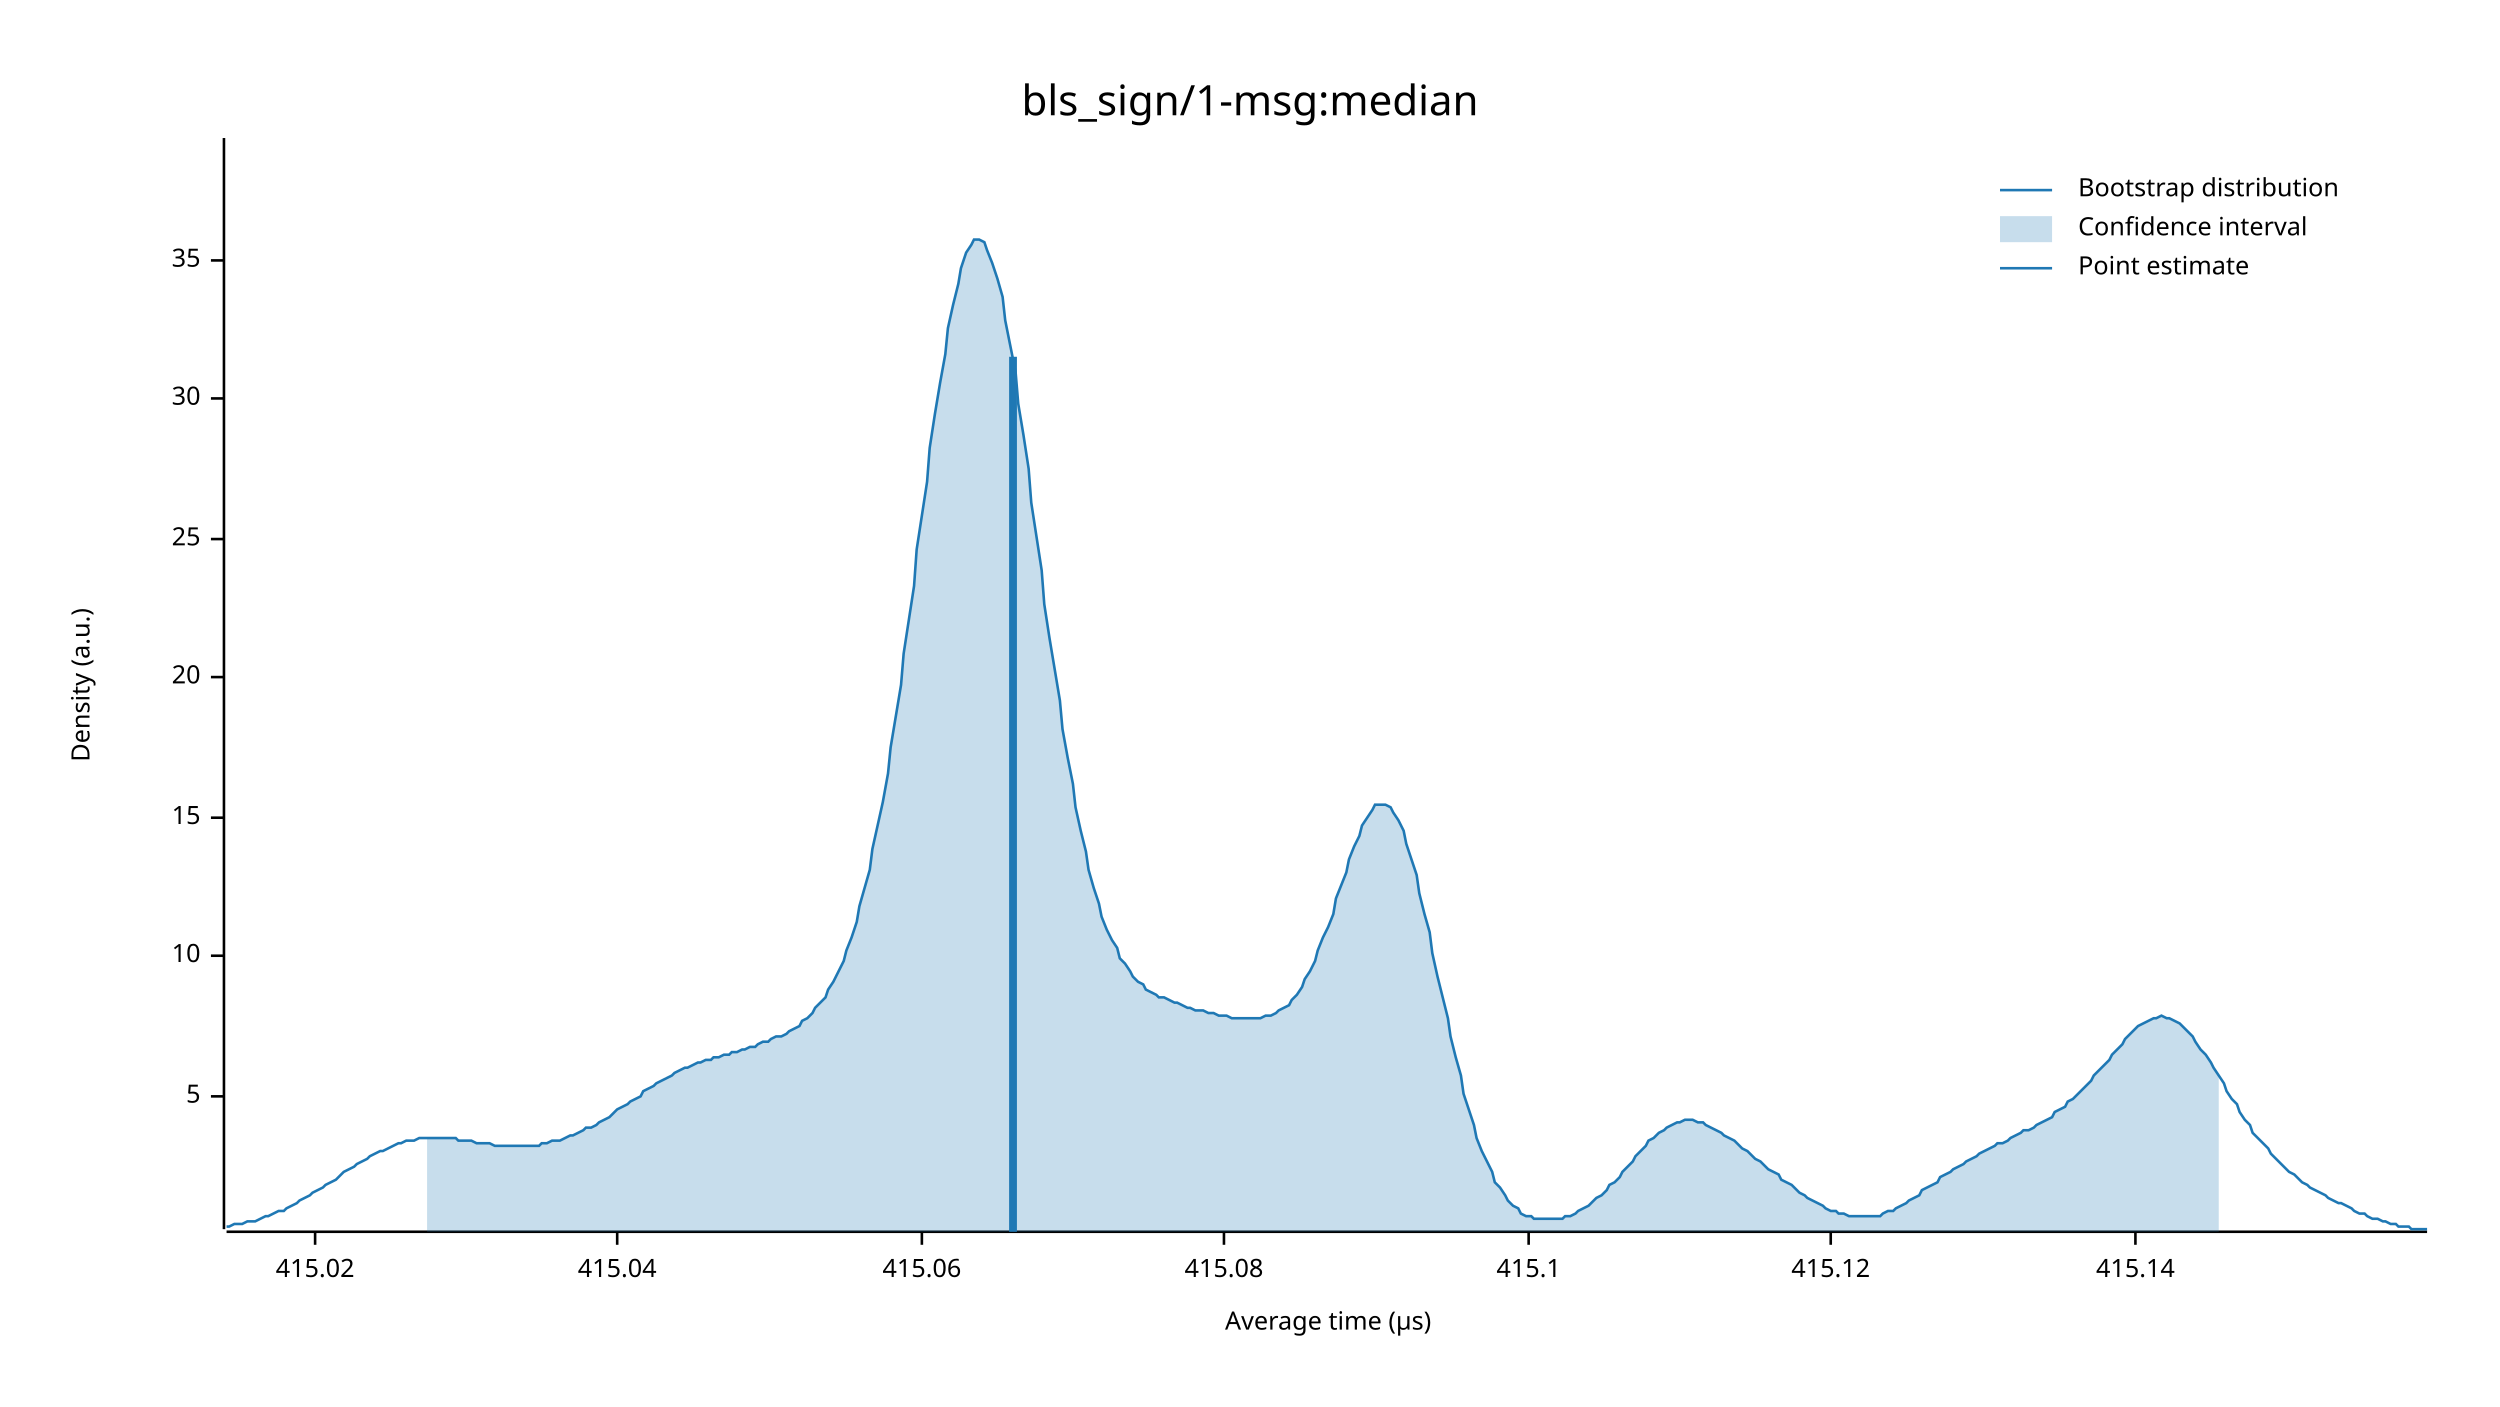
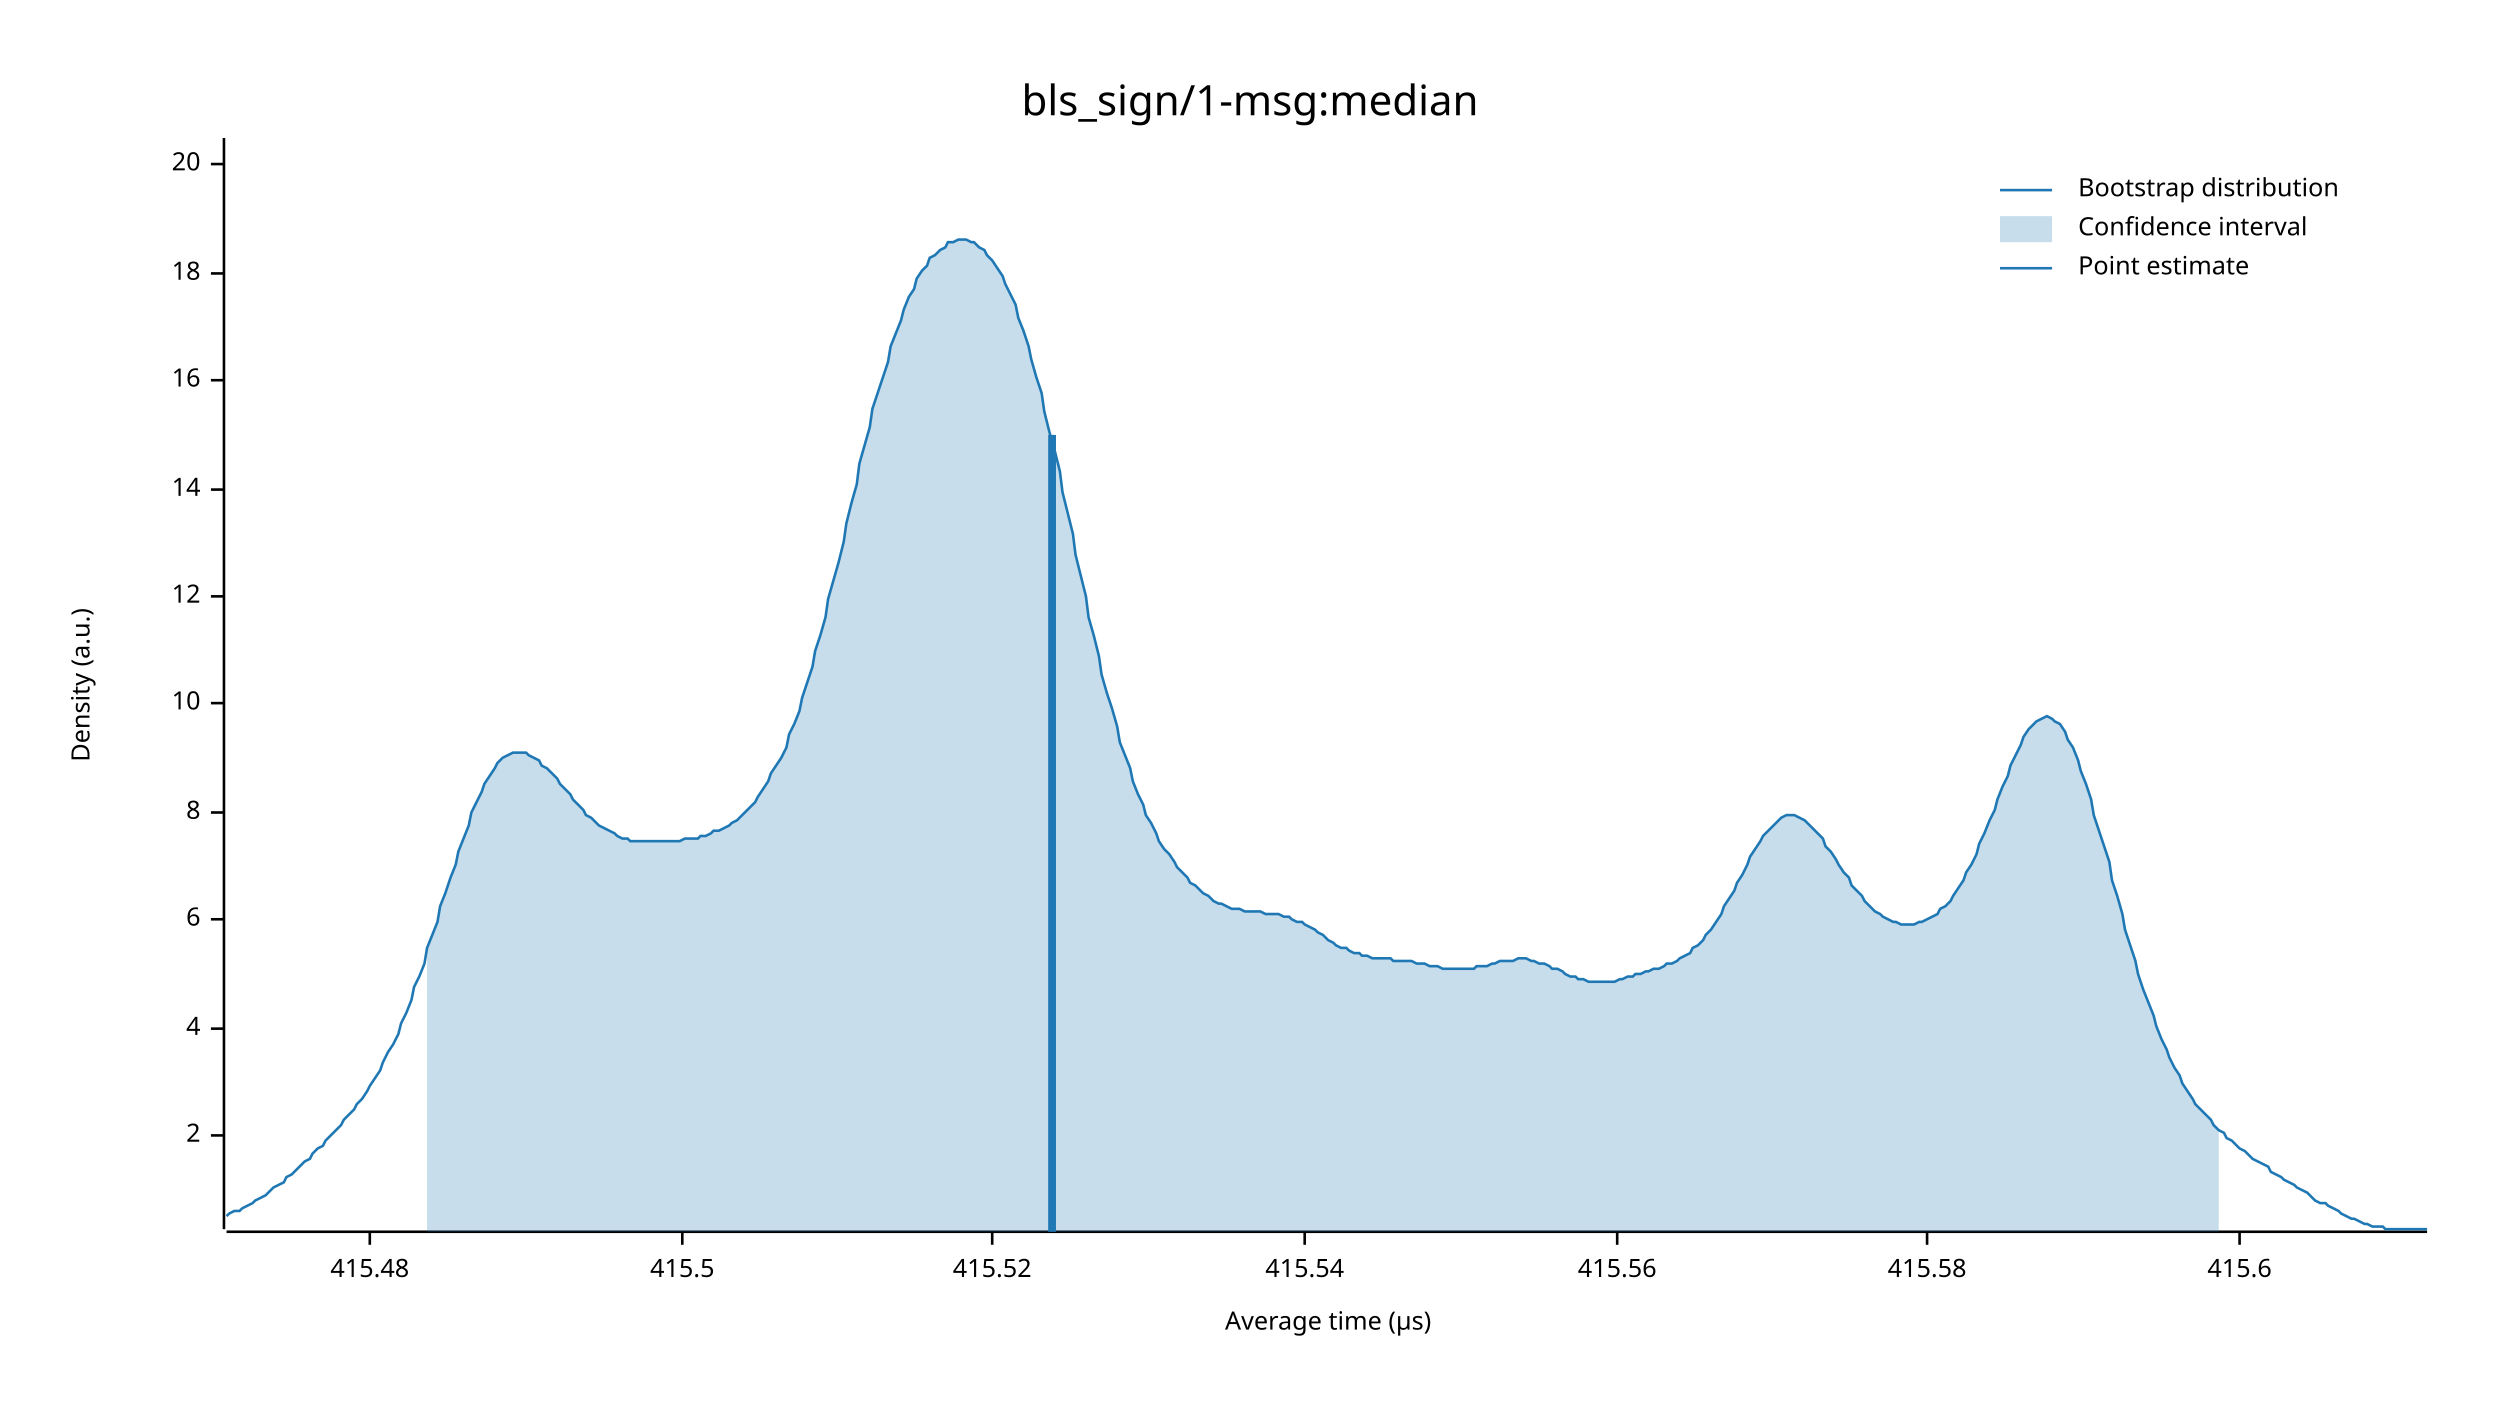
<svg xmlns="http://www.w3.org/2000/svg" width="960" height="540" viewBox="0 0 960 540">
  <text x="480" y="32" dy="0.76em" text-anchor="middle" font-family="sans-serif" font-size="16.129" opacity="1" fill="#000000">
bls_sign/1-msg:median
</text>
  <text x="27" y="263" dy="0.76em" text-anchor="middle" font-family="sans-serif" font-size="9.677" opacity="1" fill="#000000" transform="rotate(270, 27, 263)">
Density (a.u.)
</text>
  <text x="510" y="513" dy="-0.5ex" text-anchor="middle" font-family="sans-serif" font-size="9.677" opacity="1" fill="#000000">
Average time (µs)
</text>
  <polyline fill="none" opacity="1" stroke="#000000" stroke-width="1" points="86,53 86,472 " />
-   <text x="77" y="421" dy="0.5ex" text-anchor="end" font-family="sans-serif" font-size="9.677" opacity="1" fill="#000000">
- 5
+   <text x="77" y="436" dy="0.5ex" text-anchor="end" font-family="sans-serif" font-size="9.677" opacity="1" fill="#000000">
+ 2
</text>
-   <polyline fill="none" opacity="1" stroke="#000000" stroke-width="1" points="81,421 86,421 " />
-   <text x="77" y="367" dy="0.5ex" text-anchor="end" font-family="sans-serif" font-size="9.677" opacity="1" fill="#000000">
+   <polyline fill="none" opacity="1" stroke="#000000" stroke-width="1" points="81,436 86,436 " />
+   <text x="77" y="395" dy="0.5ex" text-anchor="end" font-family="sans-serif" font-size="9.677" opacity="1" fill="#000000">
+ 4
+ </text>
+   <polyline fill="none" opacity="1" stroke="#000000" stroke-width="1" points="81,395 86,395 " />
+   <text x="77" y="353" dy="0.5ex" text-anchor="end" font-family="sans-serif" font-size="9.677" opacity="1" fill="#000000">
+ 6
+ </text>
+   <polyline fill="none" opacity="1" stroke="#000000" stroke-width="1" points="81,353 86,353 " />
+   <text x="77" y="312" dy="0.5ex" text-anchor="end" font-family="sans-serif" font-size="9.677" opacity="1" fill="#000000">
+ 8
+ </text>
+   <polyline fill="none" opacity="1" stroke="#000000" stroke-width="1" points="81,312 86,312 " />
+   <text x="77" y="270" dy="0.5ex" text-anchor="end" font-family="sans-serif" font-size="9.677" opacity="1" fill="#000000">
10
</text>
-   <polyline fill="none" opacity="1" stroke="#000000" stroke-width="1" points="81,367 86,367 " />
-   <text x="77" y="314" dy="0.5ex" text-anchor="end" font-family="sans-serif" font-size="9.677" opacity="1" fill="#000000">
- 15
+   <polyline fill="none" opacity="1" stroke="#000000" stroke-width="1" points="81,270 86,270 " />
+   <text x="77" y="229" dy="0.5ex" text-anchor="end" font-family="sans-serif" font-size="9.677" opacity="1" fill="#000000">
+ 12
</text>
-   <polyline fill="none" opacity="1" stroke="#000000" stroke-width="1" points="81,314 86,314 " />
-   <text x="77" y="260" dy="0.5ex" text-anchor="end" font-family="sans-serif" font-size="9.677" opacity="1" fill="#000000">
+   <polyline fill="none" opacity="1" stroke="#000000" stroke-width="1" points="81,229 86,229 " />
+   <text x="77" y="188" dy="0.5ex" text-anchor="end" font-family="sans-serif" font-size="9.677" opacity="1" fill="#000000">
+ 14
+ </text>
+   <polyline fill="none" opacity="1" stroke="#000000" stroke-width="1" points="81,188 86,188 " />
+   <text x="77" y="146" dy="0.5ex" text-anchor="end" font-family="sans-serif" font-size="9.677" opacity="1" fill="#000000">
+ 16
+ </text>
+   <polyline fill="none" opacity="1" stroke="#000000" stroke-width="1" points="81,146 86,146 " />
+   <text x="77" y="105" dy="0.5ex" text-anchor="end" font-family="sans-serif" font-size="9.677" opacity="1" fill="#000000">
+ 18
+ </text>
+   <polyline fill="none" opacity="1" stroke="#000000" stroke-width="1" points="81,105 86,105 " />
+   <text x="77" y="63" dy="0.5ex" text-anchor="end" font-family="sans-serif" font-size="9.677" opacity="1" fill="#000000">
20
</text>
-   <polyline fill="none" opacity="1" stroke="#000000" stroke-width="1" points="81,260 86,260 " />
-   <text x="77" y="207" dy="0.5ex" text-anchor="end" font-family="sans-serif" font-size="9.677" opacity="1" fill="#000000">
- 25
+   <polyline fill="none" opacity="1" stroke="#000000" stroke-width="1" points="81,63 86,63 " />
+   <polyline fill="none" opacity="1" stroke="#000000" stroke-width="1" points="87,473 932,473 " />
+   <text x="142" y="483" dy="0.76em" text-anchor="middle" font-family="sans-serif" font-size="9.677" opacity="1" fill="#000000">
+ 415.48
</text>
-   <polyline fill="none" opacity="1" stroke="#000000" stroke-width="1" points="81,207 86,207 " />
-   <text x="77" y="153" dy="0.5ex" text-anchor="end" font-family="sans-serif" font-size="9.677" opacity="1" fill="#000000">
- 30
+   <polyline fill="none" opacity="1" stroke="#000000" stroke-width="1" points="142,473 142,478 " />
+   <text x="262" y="483" dy="0.76em" text-anchor="middle" font-family="sans-serif" font-size="9.677" opacity="1" fill="#000000">
+ 415.5
</text>
-   <polyline fill="none" opacity="1" stroke="#000000" stroke-width="1" points="81,153 86,153 " />
-   <text x="77" y="100" dy="0.5ex" text-anchor="end" font-family="sans-serif" font-size="9.677" opacity="1" fill="#000000">
- 35
+   <polyline fill="none" opacity="1" stroke="#000000" stroke-width="1" points="262,473 262,478 " />
+   <text x="381" y="483" dy="0.76em" text-anchor="middle" font-family="sans-serif" font-size="9.677" opacity="1" fill="#000000">
+ 415.52
</text>
-   <polyline fill="none" opacity="1" stroke="#000000" stroke-width="1" points="81,100 86,100 " />
-   <polyline fill="none" opacity="1" stroke="#000000" stroke-width="1" points="87,473 932,473 " />
-   <text x="121" y="483" dy="0.76em" text-anchor="middle" font-family="sans-serif" font-size="9.677" opacity="1" fill="#000000">
- 415.02
+   <polyline fill="none" opacity="1" stroke="#000000" stroke-width="1" points="381,473 381,478 " />
+   <text x="501" y="483" dy="0.76em" text-anchor="middle" font-family="sans-serif" font-size="9.677" opacity="1" fill="#000000">
+ 415.54
</text>
-   <polyline fill="none" opacity="1" stroke="#000000" stroke-width="1" points="121,473 121,478 " />
-   <text x="237" y="483" dy="0.76em" text-anchor="middle" font-family="sans-serif" font-size="9.677" opacity="1" fill="#000000">
- 415.04
+   <polyline fill="none" opacity="1" stroke="#000000" stroke-width="1" points="501,473 501,478 " />
+   <text x="621" y="483" dy="0.76em" text-anchor="middle" font-family="sans-serif" font-size="9.677" opacity="1" fill="#000000">
+ 415.56
</text>
-   <polyline fill="none" opacity="1" stroke="#000000" stroke-width="1" points="237,473 237,478 " />
-   <text x="354" y="483" dy="0.76em" text-anchor="middle" font-family="sans-serif" font-size="9.677" opacity="1" fill="#000000">
- 415.06
+   <polyline fill="none" opacity="1" stroke="#000000" stroke-width="1" points="621,473 621,478 " />
+   <text x="740" y="483" dy="0.76em" text-anchor="middle" font-family="sans-serif" font-size="9.677" opacity="1" fill="#000000">
+ 415.58
</text>
-   <polyline fill="none" opacity="1" stroke="#000000" stroke-width="1" points="354,473 354,478 " />
-   <text x="470" y="483" dy="0.76em" text-anchor="middle" font-family="sans-serif" font-size="9.677" opacity="1" fill="#000000">
- 415.08
+   <polyline fill="none" opacity="1" stroke="#000000" stroke-width="1" points="740,473 740,478 " />
+   <text x="860" y="483" dy="0.76em" text-anchor="middle" font-family="sans-serif" font-size="9.677" opacity="1" fill="#000000">
+ 415.6
</text>
-   <polyline fill="none" opacity="1" stroke="#000000" stroke-width="1" points="470,473 470,478 " />
-   <text x="587" y="483" dy="0.76em" text-anchor="middle" font-family="sans-serif" font-size="9.677" opacity="1" fill="#000000">
- 415.1
- </text>
-   <polyline fill="none" opacity="1" stroke="#000000" stroke-width="1" points="587,473 587,478 " />
-   <text x="703" y="483" dy="0.76em" text-anchor="middle" font-family="sans-serif" font-size="9.677" opacity="1" fill="#000000">
- 415.12
- </text>
-   <polyline fill="none" opacity="1" stroke="#000000" stroke-width="1" points="703,473 703,478 " />
-   <text x="820" y="483" dy="0.76em" text-anchor="middle" font-family="sans-serif" font-size="9.677" opacity="1" fill="#000000">
- 415.14
- </text>
-   <polyline fill="none" opacity="1" stroke="#000000" stroke-width="1" points="820,473 820,478 " />
-   <polyline fill="none" opacity="1" stroke="#1F78B4" stroke-width="1" points="87,471 88,471 90,470 92,470 93,470 95,469 97,469 98,469 100,468 102,467 103,467 105,466 107,465 109,465 110,464 112,463 114,462 115,461 117,460 119,459 120,458 122,457 124,456 125,455 127,454 129,453 131,451 132,450 134,449 136,448 137,447 139,446 141,445 142,444 144,443 146,442 147,442 149,441 151,440 153,439 154,439 156,438 158,438 159,438 161,437 163,437 164,437 166,437 168,437 169,437 171,437 173,437 175,437 176,438 178,438 180,438 181,438 183,439 185,439 186,439 188,439 190,440 191,440 193,440 195,440 197,440 198,440 200,440 202,440 203,440 205,440 207,440 208,439 210,439 212,438 214,438 215,438 217,437 219,436 220,436 222,435 224,434 225,433 227,433 229,432 230,431 232,430 234,429 236,427 237,426 239,425 241,424 242,423 244,422 246,421 247,419 249,418 251,417 252,416 254,415 256,414 258,413 259,412 261,411 263,410 264,410 266,409 268,408 269,408 271,407 273,407 274,406 276,406 278,405 280,405 281,404 283,404 285,403 286,403 288,402 290,402 291,401 293,400 295,400 296,399 298,398 300,398 302,397 303,396 305,395 307,394 308,392 310,391 312,389 313,387 315,385 317,383 318,380 320,377 322,373 324,369 325,365 327,360 329,354 330,348 332,341 334,334 335,326 337,317 339,308 341,297 342,287 344,275 346,263 347,251 349,238 351,225 352,211 354,198 356,185 357,172 359,159 361,147 363,136 364,126 366,117 368,109 369,103 371,97 373,94 374,92 376,92 378,93 379,96 381,101 383,107 385,114 386,123 388,133 390,143 391,155 393,167 395,180 396,193 398,206 400,219 401,232 403,245 405,257 407,269 408,280 410,291 412,301 413,310 415,319 417,327 418,334 420,341 422,347 423,352 425,357 427,361 429,364 430,368 432,370 434,373 435,375 437,377 439,378 440,380 442,381 444,382 445,383 447,383 449,384 451,385 452,385 454,386 456,387 457,387 459,388 461,388 462,388 464,389 466,389 468,390 469,390 471,390 473,391 474,391 476,391 478,391 479,391 481,391 483,391 484,391 486,390 488,390 490,389 491,388 493,387 495,386 496,384 498,382 500,379 501,376 503,373 505,369 506,365 508,360 510,356 512,351 513,345 515,340 517,335 518,330 520,325 522,321 523,317 525,314 527,311 528,309 530,309 532,309 534,310 535,312 537,315 539,319 540,324 542,330 544,336 545,343 547,351 549,358 550,366 552,375 554,383 556,391 557,398 559,406 561,413 562,420 564,426 566,432 567,437 569,442 571,446 573,450 574,454 576,456 578,459 579,461 581,463 583,464 584,466 586,467 588,467 589,468 591,468 593,468 595,468 596,468 598,468 600,468 601,467 603,467 605,466 606,465 608,464 610,463 611,462 613,460 615,459 617,457 618,455 620,454 622,452 623,450 625,448 627,446 628,444 630,442 632,440 633,438 635,437 637,435 639,434 640,433 642,432 644,431 645,431 647,430 649,430 650,430 652,431 654,431 655,432 657,433 659,434 661,435 662,436 664,437 666,438 667,439 669,441 671,442 672,443 674,445 676,446 677,447 679,449 681,450 683,451 684,453 686,454 688,455 689,456 691,458 693,459 694,460 696,461 698,462 700,463 701,464 703,465 705,465 706,466 708,466 710,467 711,467 713,467 715,467 716,467 718,467 720,467 722,467 723,466 725,465 727,465 728,464 730,463 732,462 733,461 735,460 737,459 738,457 740,456 742,455 744,454 745,452 747,451 749,450 750,449 752,448 754,447 755,446 757,445 759,444 760,443 762,442 764,441 766,440 767,439 769,439 771,438 772,437 774,436 776,435 777,434 779,434 781,433 782,432 784,431 786,430 788,429 789,427 791,426 793,425 794,423 796,422 798,420 799,419 801,417 803,415 804,413 806,411 808,409 810,407 811,405 813,403 815,401 816,399 818,397 820,395 821,394 823,393 825,392 827,391 828,391 830,390 832,391 833,391 835,392 837,393 838,394 840,396 842,398 843,400 845,403 847,405 849,408 850,410 852,413 854,416 855,419 857,422 859,424 860,427 862,430 864,432 865,435 867,437 869,439 871,441 872,443 874,445 876,447 877,448 879,450 881,451 882,452 884,454 886,455 887,456 889,457 891,458 893,459 894,460 896,461 898,462 899,462 901,463 903,464 904,465 906,466 908,466 909,467 911,468 913,468 915,469 916,469 918,470 920,470 921,471 923,471 925,471 926,472 928,472 930,472 932,472 " />
-   <polygon opacity="0.25" fill="#1F78B4" points="164,437 166,437 168,437 169,437 171,437 173,437 175,437 176,438 178,438 180,438 181,438 183,439 185,439 186,439 188,439 190,440 191,440 193,440 195,440 197,440 198,440 200,440 202,440 203,440 205,440 207,440 208,439 210,439 212,438 214,438 215,438 217,437 219,436 220,436 222,435 224,434 225,433 227,433 229,432 230,431 232,430 234,429 236,427 237,426 239,425 241,424 242,423 244,422 246,421 247,419 249,418 251,417 252,416 254,415 256,414 258,413 259,412 261,411 263,410 264,410 266,409 268,408 269,408 271,407 273,407 274,406 276,406 278,405 280,405 281,404 283,404 285,403 286,403 288,402 290,402 291,401 293,400 295,400 296,399 298,398 300,398 302,397 303,396 305,395 307,394 308,392 310,391 312,389 313,387 315,385 317,383 318,380 320,377 322,373 324,369 325,365 327,360 329,354 330,348 332,341 334,334 335,326 337,317 339,308 341,297 342,287 344,275 346,263 347,251 349,238 351,225 352,211 354,198 356,185 357,172 359,159 361,147 363,136 364,126 366,117 368,109 369,103 371,97 373,94 374,92 376,92 378,93 379,96 381,101 383,107 385,114 386,123 388,133 390,143 391,155 393,167 395,180 396,193 398,206 400,219 401,232 403,245 405,257 407,269 408,280 410,291 412,301 413,310 415,319 417,327 418,334 420,341 422,347 423,352 425,357 427,361 429,364 430,368 432,370 434,373 435,375 437,377 439,378 440,380 442,381 444,382 445,383 447,383 449,384 451,385 452,385 454,386 456,387 457,387 459,388 461,388 462,388 464,389 466,389 468,390 469,390 471,390 473,391 474,391 476,391 478,391 479,391 481,391 483,391 484,391 486,390 488,390 490,389 491,388 493,387 495,386 496,384 498,382 500,379 501,376 503,373 505,369 506,365 508,360 510,356 512,351 513,345 515,340 517,335 518,330 520,325 522,321 523,317 525,314 527,311 528,309 530,309 532,309 534,310 535,312 537,315 539,319 540,324 542,330 544,336 545,343 547,351 549,358 550,366 552,375 554,383 556,391 557,398 559,406 561,413 562,420 564,426 566,432 567,437 569,442 571,446 573,450 574,454 576,456 578,459 579,461 581,463 583,464 584,466 586,467 588,467 589,468 591,468 593,468 595,468 596,468 598,468 600,468 601,467 603,467 605,466 606,465 608,464 610,463 611,462 613,460 615,459 617,457 618,455 620,454 622,452 623,450 625,448 627,446 628,444 630,442 632,440 633,438 635,437 637,435 639,434 640,433 642,432 644,431 645,431 647,430 649,430 650,430 652,431 654,431 655,432 657,433 659,434 661,435 662,436 664,437 666,438 667,439 669,441 671,442 672,443 674,445 676,446 677,447 679,449 681,450 683,451 684,453 686,454 688,455 689,456 691,458 693,459 694,460 696,461 698,462 700,463 701,464 703,465 705,465 706,466 708,466 710,467 711,467 713,467 715,467 716,467 718,467 720,467 722,467 723,466 725,465 727,465 728,464 730,463 732,462 733,461 735,460 737,459 738,457 740,456 742,455 744,454 745,452 747,451 749,450 750,449 752,448 754,447 755,446 757,445 759,444 760,443 762,442 764,441 766,440 767,439 769,439 771,438 772,437 774,436 776,435 777,434 779,434 781,433 782,432 784,431 786,430 788,429 789,427 791,426 793,425 794,423 796,422 798,420 799,419 801,417 803,415 804,413 806,411 808,409 810,407 811,405 813,403 815,401 816,399 818,397 820,395 821,394 823,393 825,392 827,391 828,391 830,390 832,391 833,391 835,392 837,393 838,394 840,396 842,398 843,400 845,403 847,405 849,408 850,410 852,413 852,473 164,473 " />
-   <polyline fill="none" opacity="1" stroke="#1F78B4" stroke-width="3" points="389,473 389,137 " />
+   <polyline fill="none" opacity="1" stroke="#000000" stroke-width="1" points="860,473 860,478 " />
+   <polyline fill="none" opacity="1" stroke="#1F78B4" stroke-width="1" points="87,467 88,466 90,465 92,465 93,464 95,463 97,462 98,461 100,460 102,459 103,458 105,456 107,455 109,454 110,452 112,451 114,449 115,448 117,446 119,445 120,443 122,441 124,440 125,438 127,436 129,434 131,432 132,430 134,428 136,426 137,424 139,422 141,419 142,417 144,414 146,411 147,408 149,404 151,401 153,397 154,393 156,389 158,384 159,379 161,375 163,370 164,364 166,359 168,354 169,348 171,343 173,337 175,332 176,327 178,322 180,317 181,312 183,308 185,304 186,301 188,298 190,295 191,293 193,291 195,290 197,289 198,289 200,289 202,289 203,290 205,291 207,292 208,294 210,295 212,297 214,299 215,301 217,303 219,305 220,307 222,309 224,311 225,313 227,314 229,316 230,317 232,318 234,319 236,320 237,321 239,322 241,322 242,323 244,323 246,323 247,323 249,323 251,323 252,323 254,323 256,323 258,323 259,323 261,323 263,322 264,322 266,322 268,322 269,321 271,321 273,320 274,319 276,319 278,318 280,317 281,316 283,315 285,313 286,312 288,310 290,308 291,306 293,303 295,300 296,297 298,294 300,291 302,287 303,282 305,278 307,273 308,268 310,262 312,256 313,250 315,244 317,237 318,230 320,223 322,216 324,208 325,201 327,193 329,186 330,178 332,171 334,164 335,157 337,151 339,145 341,139 342,133 344,128 346,123 347,119 349,114 351,111 352,107 354,104 356,102 357,99 359,98 361,96 363,95 364,93 366,93 368,92 369,92 371,92 373,93 374,93 376,95 378,96 379,98 381,100 383,103 385,106 386,109 388,113 390,117 391,122 393,127 395,133 396,138 398,145 400,151 401,158 403,166 405,173 407,181 408,189 410,197 412,205 413,213 415,221 417,229 418,237 420,244 422,252 423,259 425,266 427,272 429,279 430,285 432,290 434,295 435,300 437,305 439,309 440,313 442,316 444,320 445,323 447,326 449,328 451,331 452,333 454,335 456,337 457,339 459,340 461,342 462,343 464,344 466,346 468,347 469,347 471,348 473,349 474,349 476,349 478,350 479,350 481,350 483,350 484,350 486,351 488,351 490,351 491,351 493,352 495,352 496,353 498,354 500,354 501,355 503,356 505,357 506,358 508,359 510,361 512,362 513,363 515,364 517,364 518,365 520,366 522,366 523,367 525,367 527,368 528,368 530,368 532,368 534,368 535,369 537,369 539,369 540,369 542,369 544,370 545,370 547,370 549,371 550,371 552,371 554,372 556,372 557,372 559,372 561,372 562,372 564,372 566,372 567,371 569,371 571,371 573,370 574,370 576,369 578,369 579,369 581,369 583,368 584,368 586,368 588,369 589,369 591,370 593,370 595,371 596,372 598,372 600,373 601,374 603,375 605,375 606,376 608,376 610,377 611,377 613,377 615,377 617,377 618,377 620,377 622,376 623,376 625,375 627,375 628,374 630,374 632,373 633,373 635,372 637,372 639,371 640,370 642,370 644,369 645,368 647,367 649,366 650,364 652,363 654,361 655,359 657,357 659,354 661,351 662,348 664,345 666,342 667,339 669,336 671,332 672,329 674,326 676,323 677,321 679,319 681,317 683,315 684,314 686,313 688,313 689,313 691,314 693,315 694,316 696,318 698,320 700,322 701,325 703,327 705,330 706,332 708,335 710,337 711,340 713,342 715,344 716,346 718,348 720,350 722,351 723,352 725,353 727,354 728,354 730,355 732,355 733,355 735,355 737,354 738,354 740,353 742,352 744,351 745,349 747,348 749,346 750,344 752,341 754,338 755,335 757,332 759,328 760,324 762,320 764,315 766,311 767,307 769,302 771,298 772,294 774,290 776,286 777,283 779,280 781,278 782,277 784,276 786,275 788,276 789,277 791,278 793,281 794,284 796,287 798,292 799,296 801,301 803,307 804,313 806,319 808,325 810,331 811,338 813,344 815,351 816,357 818,363 820,369 821,374 823,380 825,385 827,390 828,394 830,399 832,403 833,406 835,410 837,413 838,416 840,419 842,422 843,424 845,426 847,428 849,430 850,432 852,434 854,435 855,437 857,438 859,440 860,441 862,442 864,444 865,445 867,446 869,447 871,448 872,450 874,451 876,452 877,453 879,454 881,455 882,456 884,457 886,458 887,459 889,461 891,462 893,462 894,463 896,464 898,465 899,466 901,467 903,468 904,468 906,469 908,470 909,470 911,471 913,471 915,471 916,472 918,472 920,472 921,472 923,472 925,472 926,472 928,472 930,472 932,472 " />
+   <polygon opacity="0.25" fill="#1F78B4" points="164,364 166,359 168,354 169,348 171,343 173,337 175,332 176,327 178,322 180,317 181,312 183,308 185,304 186,301 188,298 190,295 191,293 193,291 195,290 197,289 198,289 200,289 202,289 203,290 205,291 207,292 208,294 210,295 212,297 214,299 215,301 217,303 219,305 220,307 222,309 224,311 225,313 227,314 229,316 230,317 232,318 234,319 236,320 237,321 239,322 241,322 242,323 244,323 246,323 247,323 249,323 251,323 252,323 254,323 256,323 258,323 259,323 261,323 263,322 264,322 266,322 268,322 269,321 271,321 273,320 274,319 276,319 278,318 280,317 281,316 283,315 285,313 286,312 288,310 290,308 291,306 293,303 295,300 296,297 298,294 300,291 302,287 303,282 305,278 307,273 308,268 310,262 312,256 313,250 315,244 317,237 318,230 320,223 322,216 324,208 325,201 327,193 329,186 330,178 332,171 334,164 335,157 337,151 339,145 341,139 342,133 344,128 346,123 347,119 349,114 351,111 352,107 354,104 356,102 357,99 359,98 361,96 363,95 364,93 366,93 368,92 369,92 371,92 373,93 374,93 376,95 378,96 379,98 381,100 383,103 385,106 386,109 388,113 390,117 391,122 393,127 395,133 396,138 398,145 400,151 401,158 403,166 405,173 407,181 408,189 410,197 412,205 413,213 415,221 417,229 418,237 420,244 422,252 423,259 425,266 427,272 429,279 430,285 432,290 434,295 435,300 437,305 439,309 440,313 442,316 444,320 445,323 447,326 449,328 451,331 452,333 454,335 456,337 457,339 459,340 461,342 462,343 464,344 466,346 468,347 469,347 471,348 473,349 474,349 476,349 478,350 479,350 481,350 483,350 484,350 486,351 488,351 490,351 491,351 493,352 495,352 496,353 498,354 500,354 501,355 503,356 505,357 506,358 508,359 510,361 512,362 513,363 515,364 517,364 518,365 520,366 522,366 523,367 525,367 527,368 528,368 530,368 532,368 534,368 535,369 537,369 539,369 540,369 542,369 544,370 545,370 547,370 549,371 550,371 552,371 554,372 556,372 557,372 559,372 561,372 562,372 564,372 566,372 567,371 569,371 571,371 573,370 574,370 576,369 578,369 579,369 581,369 583,368 584,368 586,368 588,369 589,369 591,370 593,370 595,371 596,372 598,372 600,373 601,374 603,375 605,375 606,376 608,376 610,377 611,377 613,377 615,377 617,377 618,377 620,377 622,376 623,376 625,375 627,375 628,374 630,374 632,373 633,373 635,372 637,372 639,371 640,370 642,370 644,369 645,368 647,367 649,366 650,364 652,363 654,361 655,359 657,357 659,354 661,351 662,348 664,345 666,342 667,339 669,336 671,332 672,329 674,326 676,323 677,321 679,319 681,317 683,315 684,314 686,313 688,313 689,313 691,314 693,315 694,316 696,318 698,320 700,322 701,325 703,327 705,330 706,332 708,335 710,337 711,340 713,342 715,344 716,346 718,348 720,350 722,351 723,352 725,353 727,354 728,354 730,355 732,355 733,355 735,355 737,354 738,354 740,353 742,352 744,351 745,349 747,348 749,346 750,344 752,341 754,338 755,335 757,332 759,328 760,324 762,320 764,315 766,311 767,307 769,302 771,298 772,294 774,290 776,286 777,283 779,280 781,278 782,277 784,276 786,275 788,276 789,277 791,278 793,281 794,284 796,287 798,292 799,296 801,301 803,307 804,313 806,319 808,325 810,331 811,338 813,344 815,351 816,357 818,363 820,369 821,374 823,380 825,385 827,390 828,394 830,399 832,403 833,406 835,410 837,413 838,416 840,419 842,422 843,424 845,426 847,428 849,430 850,432 852,434 852,473 164,473 " />
+   <polyline fill="none" opacity="1" stroke="#1F78B4" stroke-width="3" points="404,473 404,167 " />
  <text x="798" y="68" dy="0.76em" text-anchor="start" font-family="sans-serif" font-size="9.677" opacity="1" fill="#000000">
Bootstrap distribution
</text>
  <text x="798" y="83" dy="0.76em" text-anchor="start" font-family="sans-serif" font-size="9.677" opacity="1" fill="#000000">
Confidence interval
</text>
  <text x="798" y="98" dy="0.76em" text-anchor="start" font-family="sans-serif" font-size="9.677" opacity="1" fill="#000000">
Point estimate
</text>
  <polyline fill="none" opacity="1" stroke="#1F78B4" stroke-width="1" points="768,73 788,73 " />
  <rect x="768" y="83" width="20" height="10" opacity="0.25" fill="#1F78B4" stroke="none" />
  <polyline fill="none" opacity="1" stroke="#1F78B4" stroke-width="1" points="768,103 788,103 " />
</svg>
